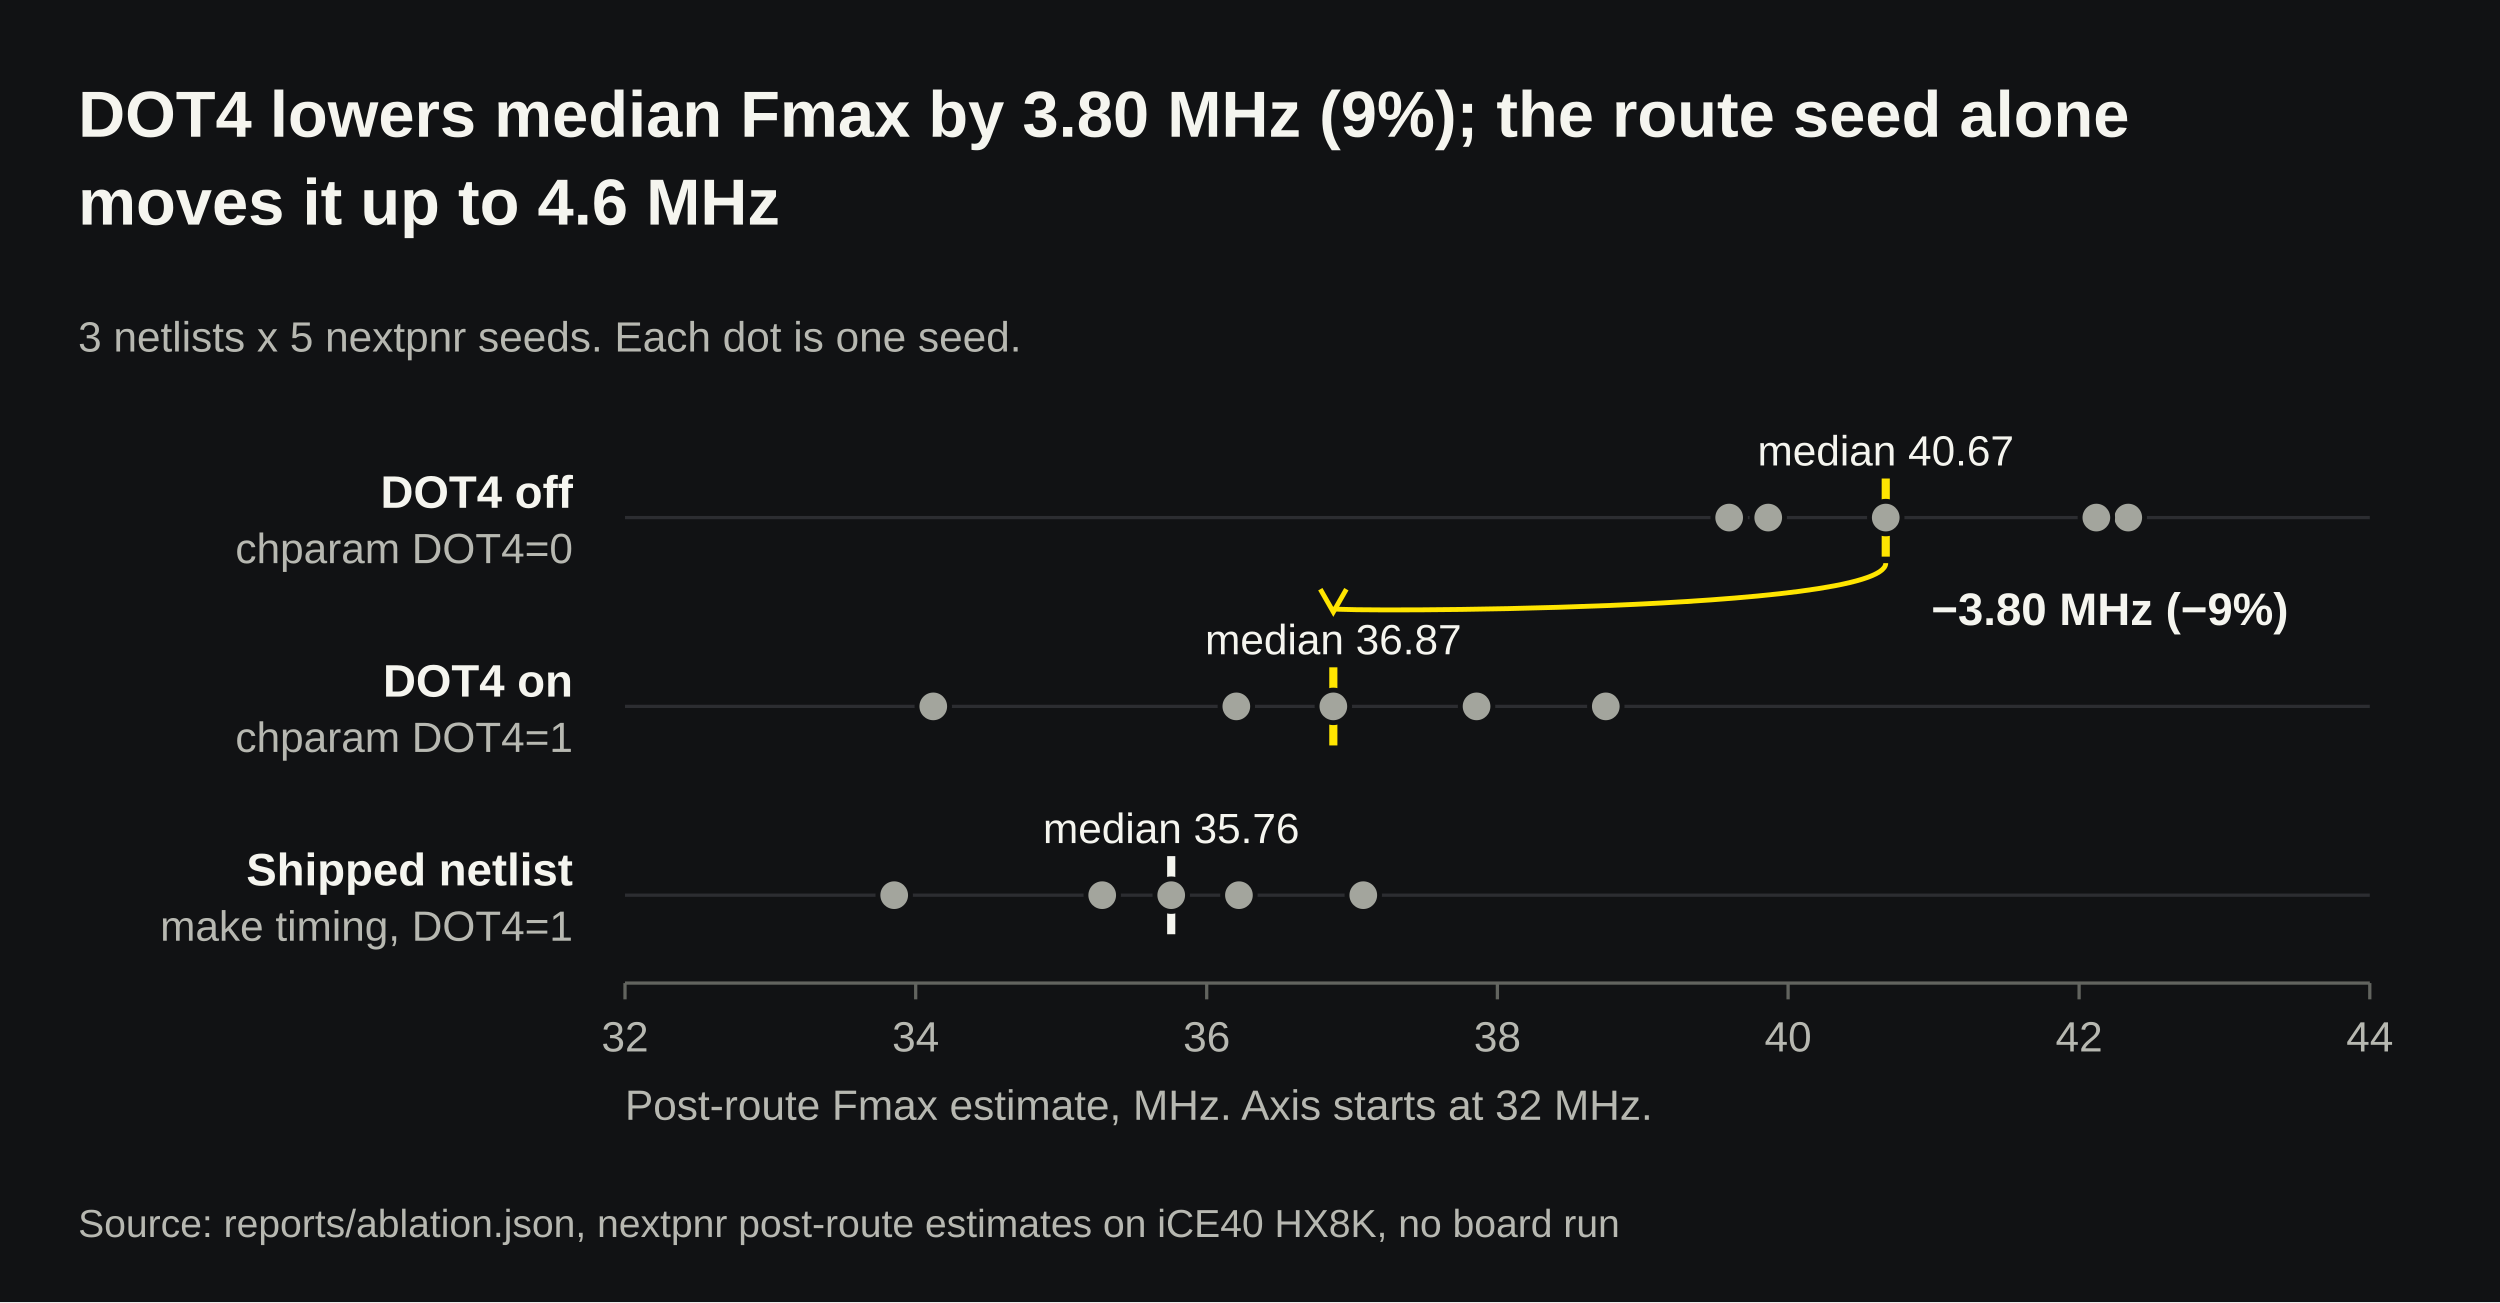
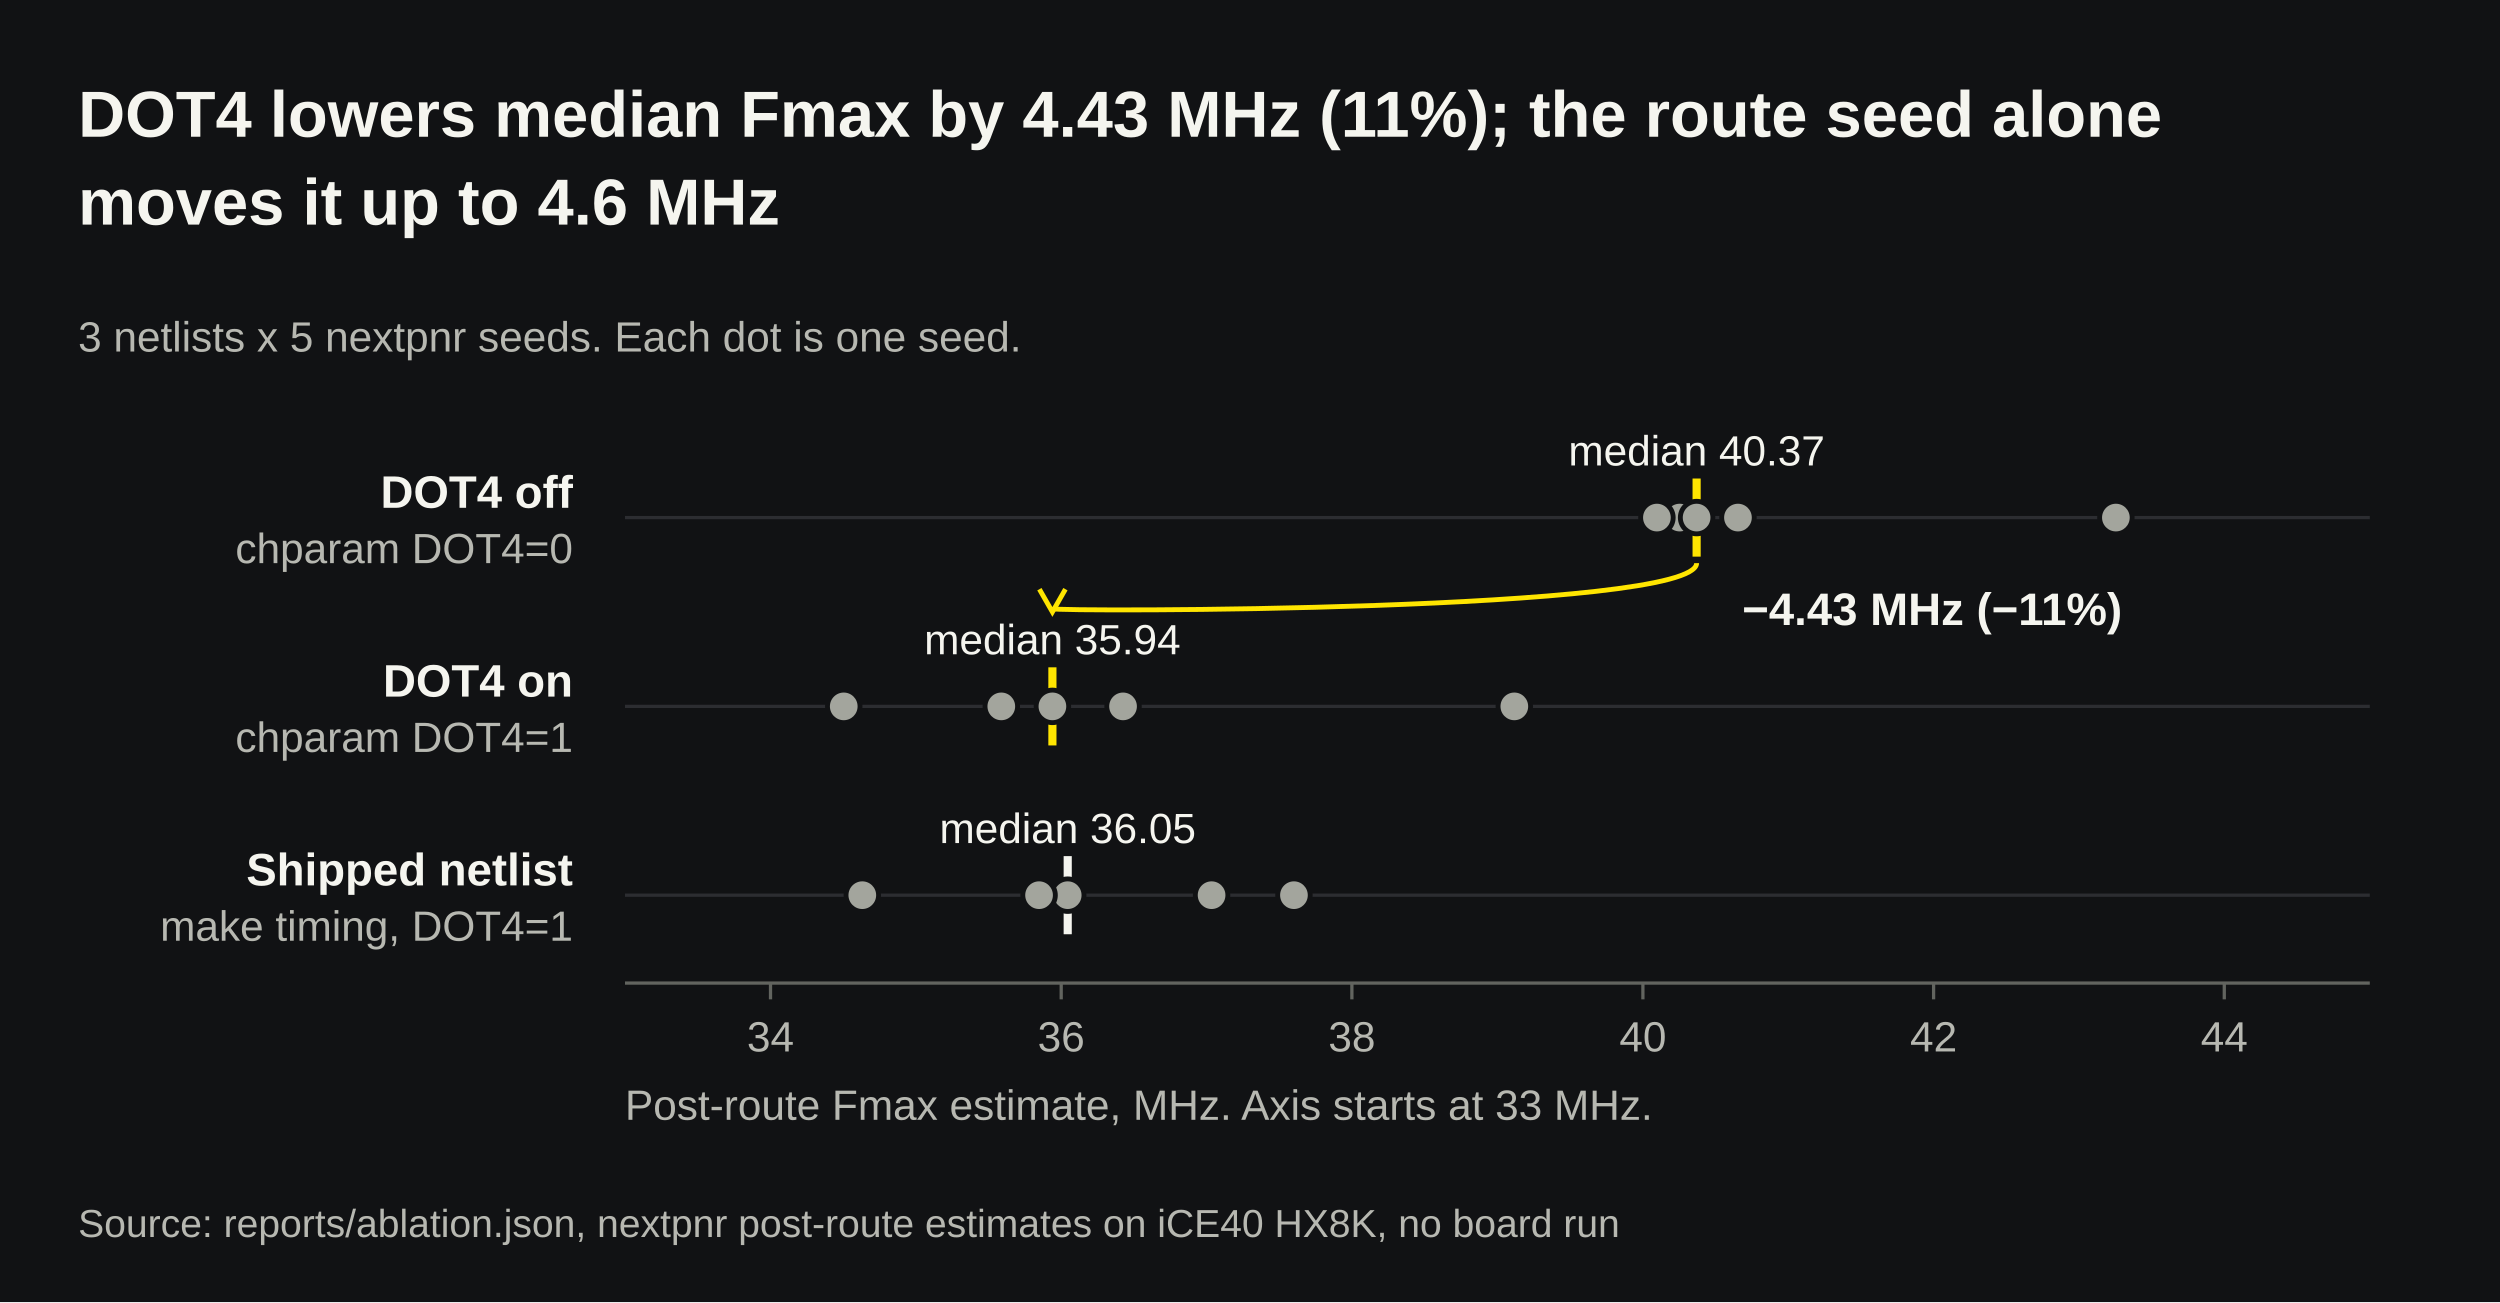
<svg xmlns="http://www.w3.org/2000/svg" viewBox="0 0 768 400" width="768" height="400" role="img" aria-labelledby="fmax-720-t fmax-720-d" font-family="LearningSans, 'IBM Plex Sans', Arial, Helvetica, sans-serif" style="font-variant-numeric:tabular-nums">
  <rect width="768" height="400" fill="#111214" />
-   <text x="24.0" y="42.0" font-size="20" fill="#F5F5EF" text-anchor="start" font-weight="600">DOT4 lowers median Fmax by 3.80 MHz (9%); the route seed alone</text>
+   <text x="24.0" y="42.0" font-size="20" fill="#F5F5EF" text-anchor="start" font-weight="600">DOT4 lowers median Fmax by 4.43 MHz (11%); the route seed alone</text>
  <text x="24.0" y="69.0" font-size="20" fill="#F5F5EF" text-anchor="start" font-weight="600">moves it up to 4.6 MHz</text>
  <g transform="translate(24,92)">
    <text x="152.0" y="64.0" font-size="14" fill="#F5F5EF" text-anchor="end" font-weight="600">DOT4 off</text>
    <text x="152.0" y="81.0" font-size="13" fill="#B7B8B1" text-anchor="end">chparam DOT4=0</text>
    <line x1="168.0" y1="67.0" x2="704.0" y2="67.0" stroke="#2C2D31" stroke-width="1" />
-     <line x1="555.3" y1="55.0" x2="555.3" y2="79.0" stroke="#FFE500" stroke-width="2.5" />
-     <text x="555.3" y="51.0" font-size="13" fill="#F5F5EF" text-anchor="middle">median 40.67</text>
+     <line x1="497.2" y1="55.0" x2="497.2" y2="79.0" stroke="#FFE500" stroke-width="2.5" />
+     <text x="497.2" y="51.0" font-size="13" fill="#F5F5EF" text-anchor="middle">median 40.37</text>
    <g>
-       <circle cx="555.3" cy="67" r="11" fill="transparent" />
-       <circle cx="555.3" cy="67" r="5" fill="#A3A59D" stroke="#111214" stroke-width="1.5" />
+       <circle cx="492.0" cy="67" r="11" fill="transparent" />
+       <circle cx="492.0" cy="67" r="5" fill="#A3A59D" stroke="#111214" stroke-width="1.5" />
    </g>
    <g>
-       <circle cx="519.2" cy="67" r="11" fill="transparent" />
-       <circle cx="519.2" cy="67" r="5" fill="#A3A59D" stroke="#111214" stroke-width="1.5" />
+       <circle cx="485.0" cy="67" r="11" fill="transparent" />
+       <circle cx="485.0" cy="67" r="5" fill="#A3A59D" stroke="#111214" stroke-width="1.5" />
    </g>
    <g>
-       <circle cx="629.8" cy="67" r="11" fill="transparent" />
-       <circle cx="629.8" cy="67" r="5" fill="#A3A59D" stroke="#111214" stroke-width="1.5" />
+       <circle cx="626.0" cy="67" r="11" fill="transparent" />
+       <circle cx="626.0" cy="67" r="5" fill="#A3A59D" stroke="#111214" stroke-width="1.5" />
    </g>
    <g>
-       <circle cx="507.2" cy="67" r="11" fill="transparent" />
-       <circle cx="507.2" cy="67" r="5" fill="#A3A59D" stroke="#111214" stroke-width="1.5" />
+       <circle cx="509.9" cy="67" r="11" fill="transparent" />
+       <circle cx="509.9" cy="67" r="5" fill="#A3A59D" stroke="#111214" stroke-width="1.5" />
    </g>
    <g>
-       <circle cx="620.0" cy="67" r="11" fill="transparent" />
-       <circle cx="620.0" cy="67" r="5" fill="#A3A59D" stroke="#111214" stroke-width="1.5" />
+       <circle cx="497.2" cy="67" r="11" fill="transparent" />
+       <circle cx="497.2" cy="67" r="5" fill="#A3A59D" stroke="#111214" stroke-width="1.5" />
    </g>
    <text x="152.0" y="122.0" font-size="14" fill="#F5F5EF" text-anchor="end" font-weight="600">DOT4 on</text>
    <text x="152.0" y="139.0" font-size="13" fill="#B7B8B1" text-anchor="end">chparam DOT4=1</text>
    <line x1="168.0" y1="125.0" x2="704.0" y2="125.0" stroke="#2C2D31" stroke-width="1" />
-     <line x1="385.6" y1="113.0" x2="385.6" y2="137.0" stroke="#FFE500" stroke-width="2.5" />
-     <text x="385.6" y="109.0" font-size="13" fill="#F5F5EF" text-anchor="middle">median 36.87</text>
+     <line x1="299.3" y1="113.0" x2="299.3" y2="137.0" stroke="#FFE500" stroke-width="2.5" />
+     <text x="299.3" y="109.0" font-size="13" fill="#F5F5EF" text-anchor="middle">median 35.94</text>
    <g>
-       <circle cx="469.3" cy="125" r="11" fill="transparent" />
-       <circle cx="469.3" cy="125" r="5" fill="#A3A59D" stroke="#111214" stroke-width="1.5" />
+       <circle cx="283.6" cy="125" r="11" fill="transparent" />
+       <circle cx="283.6" cy="125" r="5" fill="#A3A59D" stroke="#111214" stroke-width="1.5" />
    </g>
    <g>
-       <circle cx="429.6" cy="125" r="11" fill="transparent" />
-       <circle cx="429.6" cy="125" r="5" fill="#A3A59D" stroke="#111214" stroke-width="1.5" />
+       <circle cx="235.2" cy="125" r="11" fill="transparent" />
+       <circle cx="235.2" cy="125" r="5" fill="#A3A59D" stroke="#111214" stroke-width="1.5" />
    </g>
    <g>
-       <circle cx="355.8" cy="125" r="11" fill="transparent" />
-       <circle cx="355.8" cy="125" r="5" fill="#A3A59D" stroke="#111214" stroke-width="1.5" />
+       <circle cx="321.0" cy="125" r="11" fill="transparent" />
+       <circle cx="321.0" cy="125" r="5" fill="#A3A59D" stroke="#111214" stroke-width="1.5" />
    </g>
    <g>
-       <circle cx="385.6" cy="125" r="11" fill="transparent" />
-       <circle cx="385.6" cy="125" r="5" fill="#A3A59D" stroke="#111214" stroke-width="1.5" />
+       <circle cx="299.3" cy="125" r="11" fill="transparent" />
+       <circle cx="299.3" cy="125" r="5" fill="#A3A59D" stroke="#111214" stroke-width="1.5" />
    </g>
    <g>
-       <circle cx="262.7" cy="125" r="11" fill="transparent" />
-       <circle cx="262.7" cy="125" r="5" fill="#A3A59D" stroke="#111214" stroke-width="1.5" />
+       <circle cx="441.2" cy="125" r="11" fill="transparent" />
+       <circle cx="441.2" cy="125" r="5" fill="#A3A59D" stroke="#111214" stroke-width="1.5" />
    </g>
    <text x="152.0" y="180.0" font-size="14" fill="#F5F5EF" text-anchor="end" font-weight="600">Shipped netlist</text>
    <text x="152.0" y="197.0" font-size="13" fill="#B7B8B1" text-anchor="end">make timing, DOT4=1</text>
    <line x1="168.0" y1="183.0" x2="704.0" y2="183.0" stroke="#2C2D31" stroke-width="1" />
-     <line x1="335.8" y1="171.0" x2="335.8" y2="195.0" stroke="#F5F5EF" stroke-width="2.5" />
-     <text x="335.8" y="167.0" font-size="13" fill="#F5F5EF" text-anchor="middle">median 35.76</text>
+     <line x1="304.0" y1="171.0" x2="304.0" y2="195.0" stroke="#F5F5EF" stroke-width="2.5" />
+     <text x="304.0" y="167.0" font-size="13" fill="#F5F5EF" text-anchor="middle">median 36.05</text>
    <g>
-       <circle cx="250.7" cy="183" r="11" fill="transparent" />
-       <circle cx="250.7" cy="183" r="5" fill="#A3A59D" stroke="#111214" stroke-width="1.5" />
+       <circle cx="348.2" cy="183" r="11" fill="transparent" />
+       <circle cx="348.2" cy="183" r="5" fill="#A3A59D" stroke="#111214" stroke-width="1.5" />
    </g>
    <g>
-       <circle cx="356.6" cy="183" r="11" fill="transparent" />
-       <circle cx="356.6" cy="183" r="5" fill="#A3A59D" stroke="#111214" stroke-width="1.5" />
+       <circle cx="304.0" cy="183" r="11" fill="transparent" />
+       <circle cx="304.0" cy="183" r="5" fill="#A3A59D" stroke="#111214" stroke-width="1.5" />
    </g>
    <g>
-       <circle cx="335.8" cy="183" r="11" fill="transparent" />
-       <circle cx="335.8" cy="183" r="5" fill="#A3A59D" stroke="#111214" stroke-width="1.5" />
+       <circle cx="240.9" cy="183" r="11" fill="transparent" />
+       <circle cx="240.9" cy="183" r="5" fill="#A3A59D" stroke="#111214" stroke-width="1.5" />
    </g>
    <g>
-       <circle cx="314.6" cy="183" r="11" fill="transparent" />
-       <circle cx="314.6" cy="183" r="5" fill="#A3A59D" stroke="#111214" stroke-width="1.5" />
+       <circle cx="295.2" cy="183" r="11" fill="transparent" />
+       <circle cx="295.2" cy="183" r="5" fill="#A3A59D" stroke="#111214" stroke-width="1.5" />
    </g>
    <g>
-       <circle cx="394.8" cy="183" r="11" fill="transparent" />
-       <circle cx="394.8" cy="183" r="5" fill="#A3A59D" stroke="#111214" stroke-width="1.5" />
+       <circle cx="373.5" cy="183" r="11" fill="transparent" />
+       <circle cx="373.5" cy="183" r="5" fill="#A3A59D" stroke="#111214" stroke-width="1.5" />
    </g>
    <line x1="168.0" y1="210.0" x2="704.0" y2="210.0" stroke="#62645F" stroke-width="1" />
-     <line x1="168.0" y1="210.0" x2="168.0" y2="215.0" stroke="#62645F" stroke-width="1" />
-     <text x="168.0" y="231.0" font-size="13" fill="#B7B8B1" text-anchor="middle">32</text>
-     <line x1="257.3" y1="210.0" x2="257.3" y2="215.0" stroke="#62645F" stroke-width="1" />
-     <text x="257.3" y="231.0" font-size="13" fill="#B7B8B1" text-anchor="middle">34</text>
-     <line x1="346.7" y1="210.0" x2="346.7" y2="215.0" stroke="#62645F" stroke-width="1" />
-     <text x="346.7" y="231.0" font-size="13" fill="#B7B8B1" text-anchor="middle">36</text>
-     <line x1="436.0" y1="210.0" x2="436.0" y2="215.0" stroke="#62645F" stroke-width="1" />
-     <text x="436.0" y="231.0" font-size="13" fill="#B7B8B1" text-anchor="middle">38</text>
-     <line x1="525.3" y1="210.0" x2="525.3" y2="215.0" stroke="#62645F" stroke-width="1" />
-     <text x="525.3" y="231.0" font-size="13" fill="#B7B8B1" text-anchor="middle">40</text>
-     <line x1="614.7" y1="210.0" x2="614.7" y2="215.0" stroke="#62645F" stroke-width="1" />
-     <text x="614.7" y="231.0" font-size="13" fill="#B7B8B1" text-anchor="middle">42</text>
-     <line x1="704.0" y1="210.0" x2="704.0" y2="215.0" stroke="#62645F" stroke-width="1" />
-     <text x="704.0" y="231.0" font-size="13" fill="#B7B8B1" text-anchor="middle">44</text>
-     <text x="168.0" y="252.0" font-size="13" fill="#B7B8B1" text-anchor="start">Post-route Fmax estimate, MHz. Axis starts at 32 MHz.</text>
-     <path d="M555.3,81.0 C555.3,96.0 385.6,96.0 385.6,95.0" fill="none" stroke="#FFE500" stroke-width="1.5" />
-     <path d="M381.6,89.0 L385.6,96.0 L389.6,89.0" fill="none" stroke="#FFE500" stroke-width="1.5" />
-     <text x="569.3" y="100.0" font-size="14" fill="#F5F5EF" text-anchor="start" font-weight="600">−3.80 MHz (−9%)</text>
+     <line x1="212.7" y1="210.0" x2="212.7" y2="215.0" stroke="#62645F" stroke-width="1" />
+     <text x="212.7" y="231.0" font-size="13" fill="#B7B8B1" text-anchor="middle">34</text>
+     <line x1="302.0" y1="210.0" x2="302.0" y2="215.0" stroke="#62645F" stroke-width="1" />
+     <text x="302.0" y="231.0" font-size="13" fill="#B7B8B1" text-anchor="middle">36</text>
+     <line x1="391.3" y1="210.0" x2="391.3" y2="215.0" stroke="#62645F" stroke-width="1" />
+     <text x="391.3" y="231.0" font-size="13" fill="#B7B8B1" text-anchor="middle">38</text>
+     <line x1="480.7" y1="210.0" x2="480.7" y2="215.0" stroke="#62645F" stroke-width="1" />
+     <text x="480.7" y="231.0" font-size="13" fill="#B7B8B1" text-anchor="middle">40</text>
+     <line x1="570.0" y1="210.0" x2="570.0" y2="215.0" stroke="#62645F" stroke-width="1" />
+     <text x="570.0" y="231.0" font-size="13" fill="#B7B8B1" text-anchor="middle">42</text>
+     <line x1="659.3" y1="210.0" x2="659.3" y2="215.0" stroke="#62645F" stroke-width="1" />
+     <text x="659.3" y="231.0" font-size="13" fill="#B7B8B1" text-anchor="middle">44</text>
+     <text x="168.0" y="252.0" font-size="13" fill="#B7B8B1" text-anchor="start">Post-route Fmax estimate, MHz. Axis starts at 33 MHz.</text>
+     <path d="M497.2,81.0 C497.2,96.0 299.3,96.0 299.3,95.0" fill="none" stroke="#FFE500" stroke-width="1.5" />
+     <path d="M295.3,89.0 L299.3,96.0 L303.3,89.0" fill="none" stroke="#FFE500" stroke-width="1.5" />
+     <text x="511.2" y="100.0" font-size="14" fill="#F5F5EF" text-anchor="start" font-weight="600">−4.43 MHz (−11%)</text>
    <text x="0.0" y="16.0" font-size="13" fill="#B7B8B1" text-anchor="start">3 netlists x 5 nextpnr seeds. Each dot is one seed.</text>
  </g>
  <text x="24.0" y="380.0" font-size="12" fill="#B7B8B1" text-anchor="start">Source: reports/ablation.json, nextpnr post-route estimates on iCE40 HX8K, no board run</text>
</svg>
